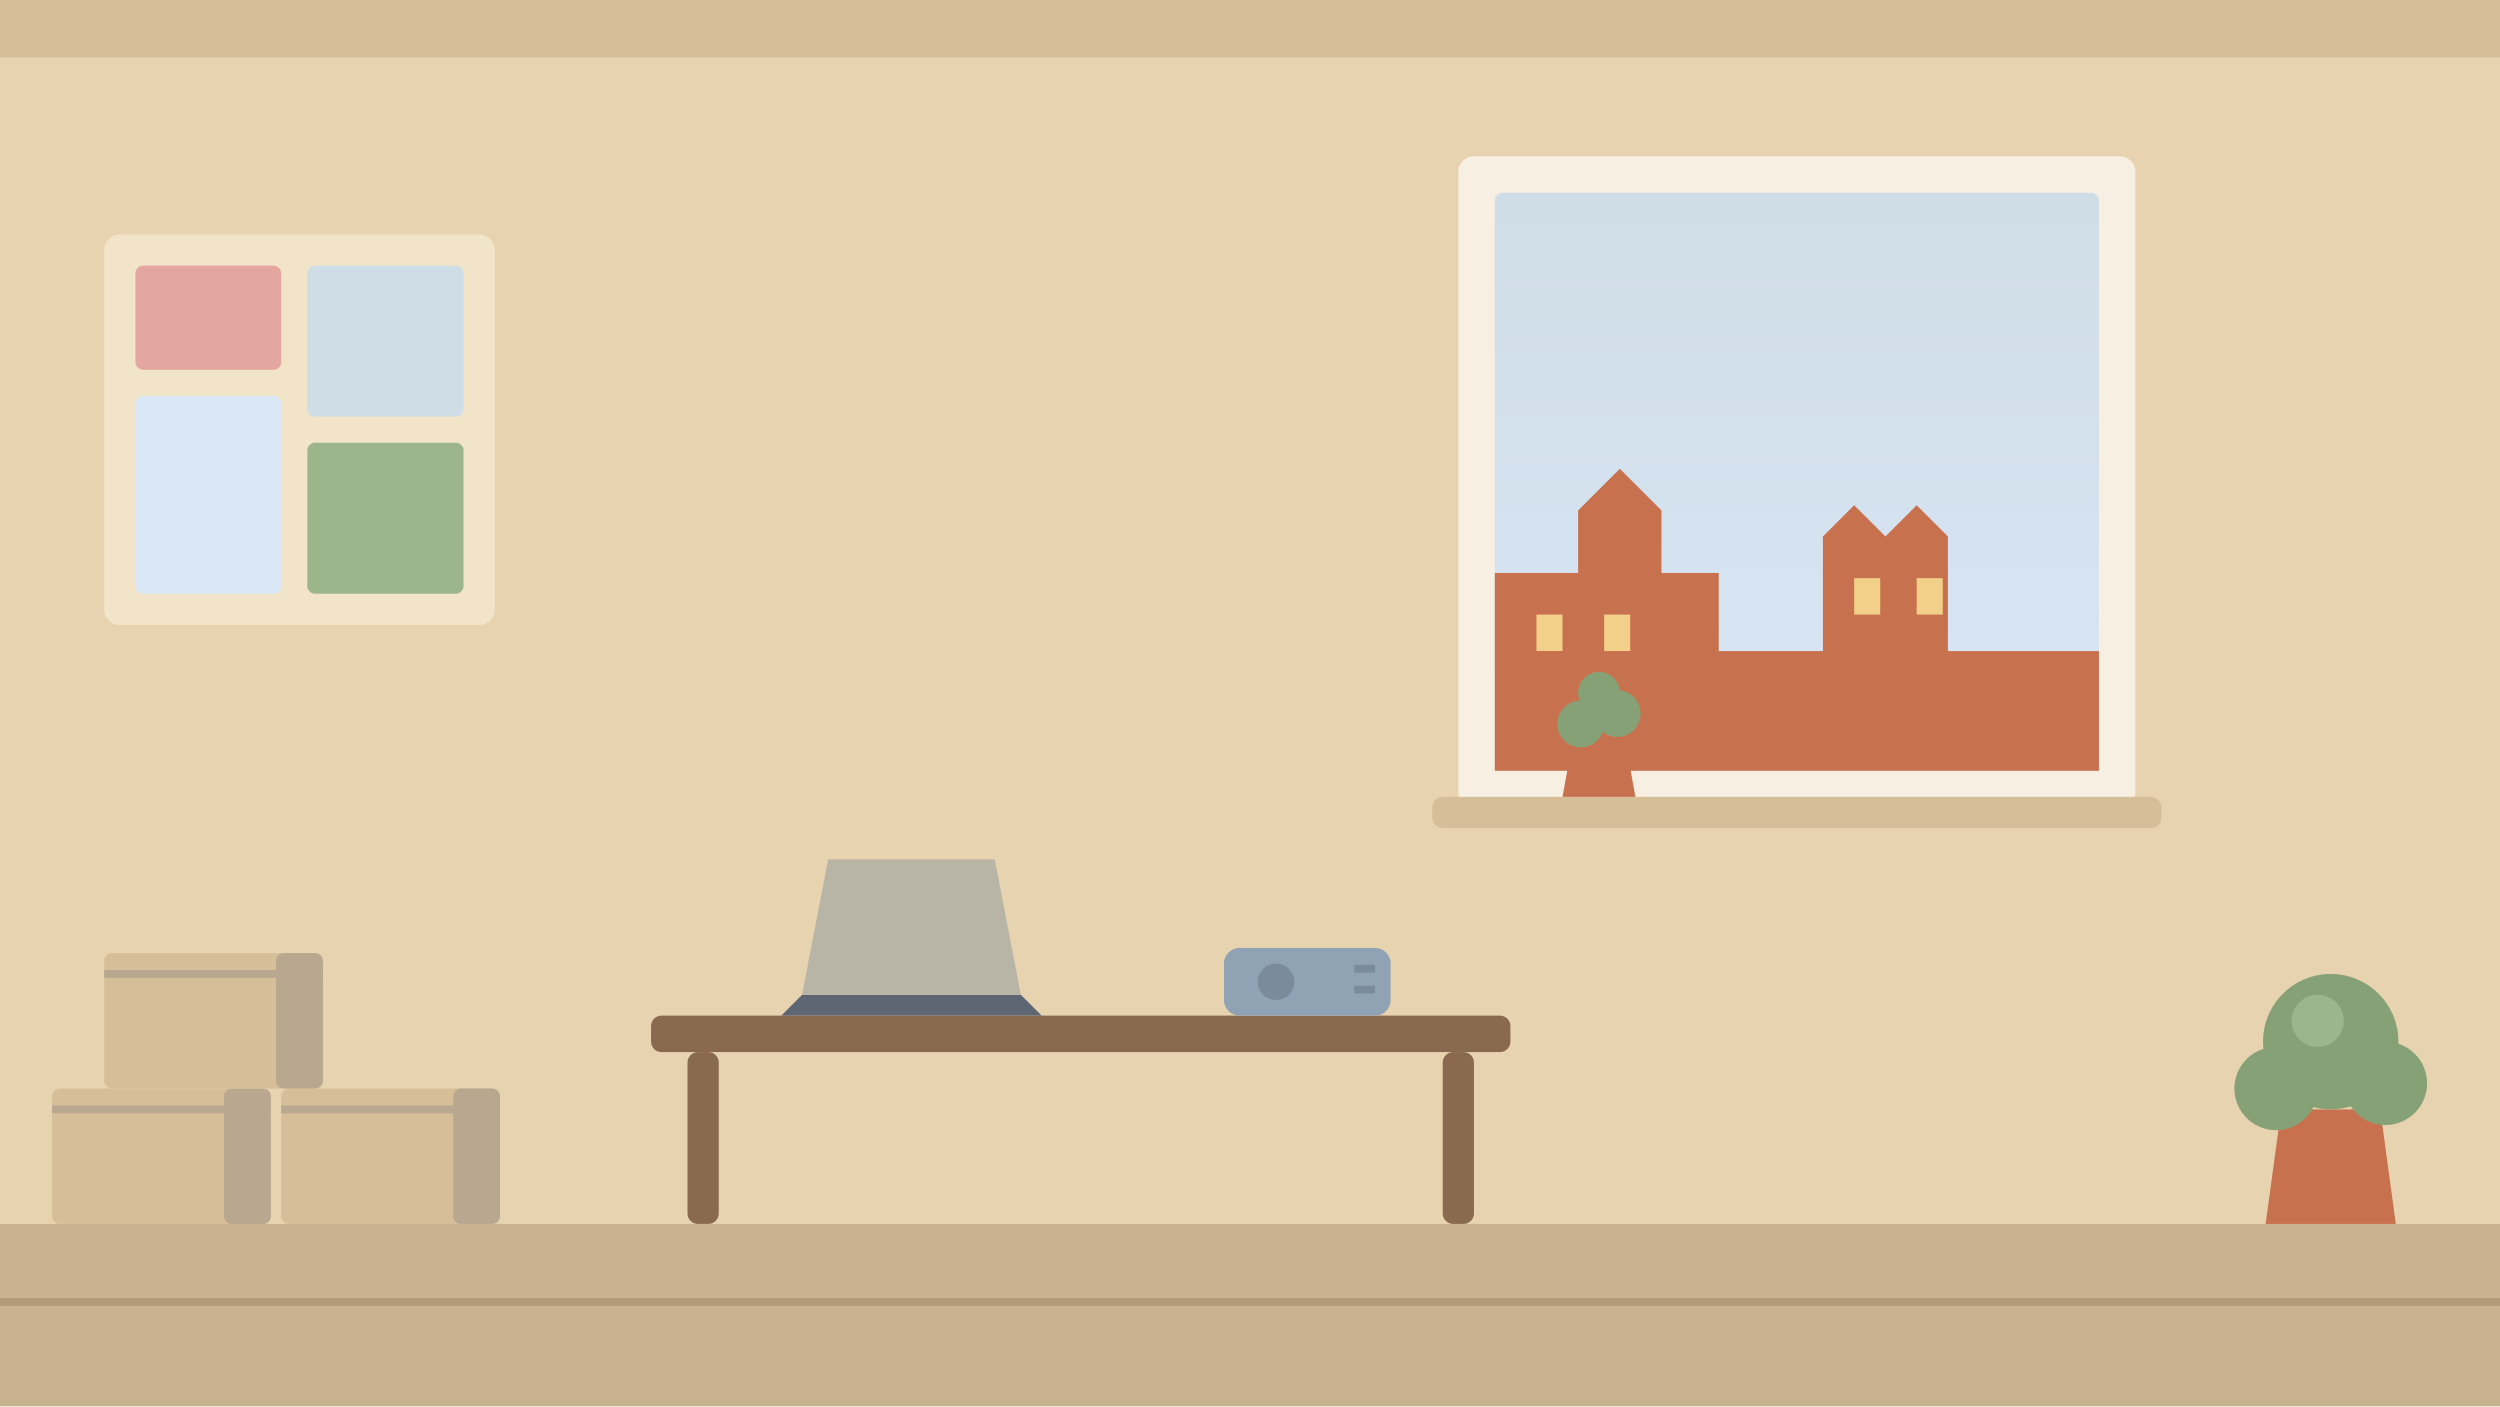
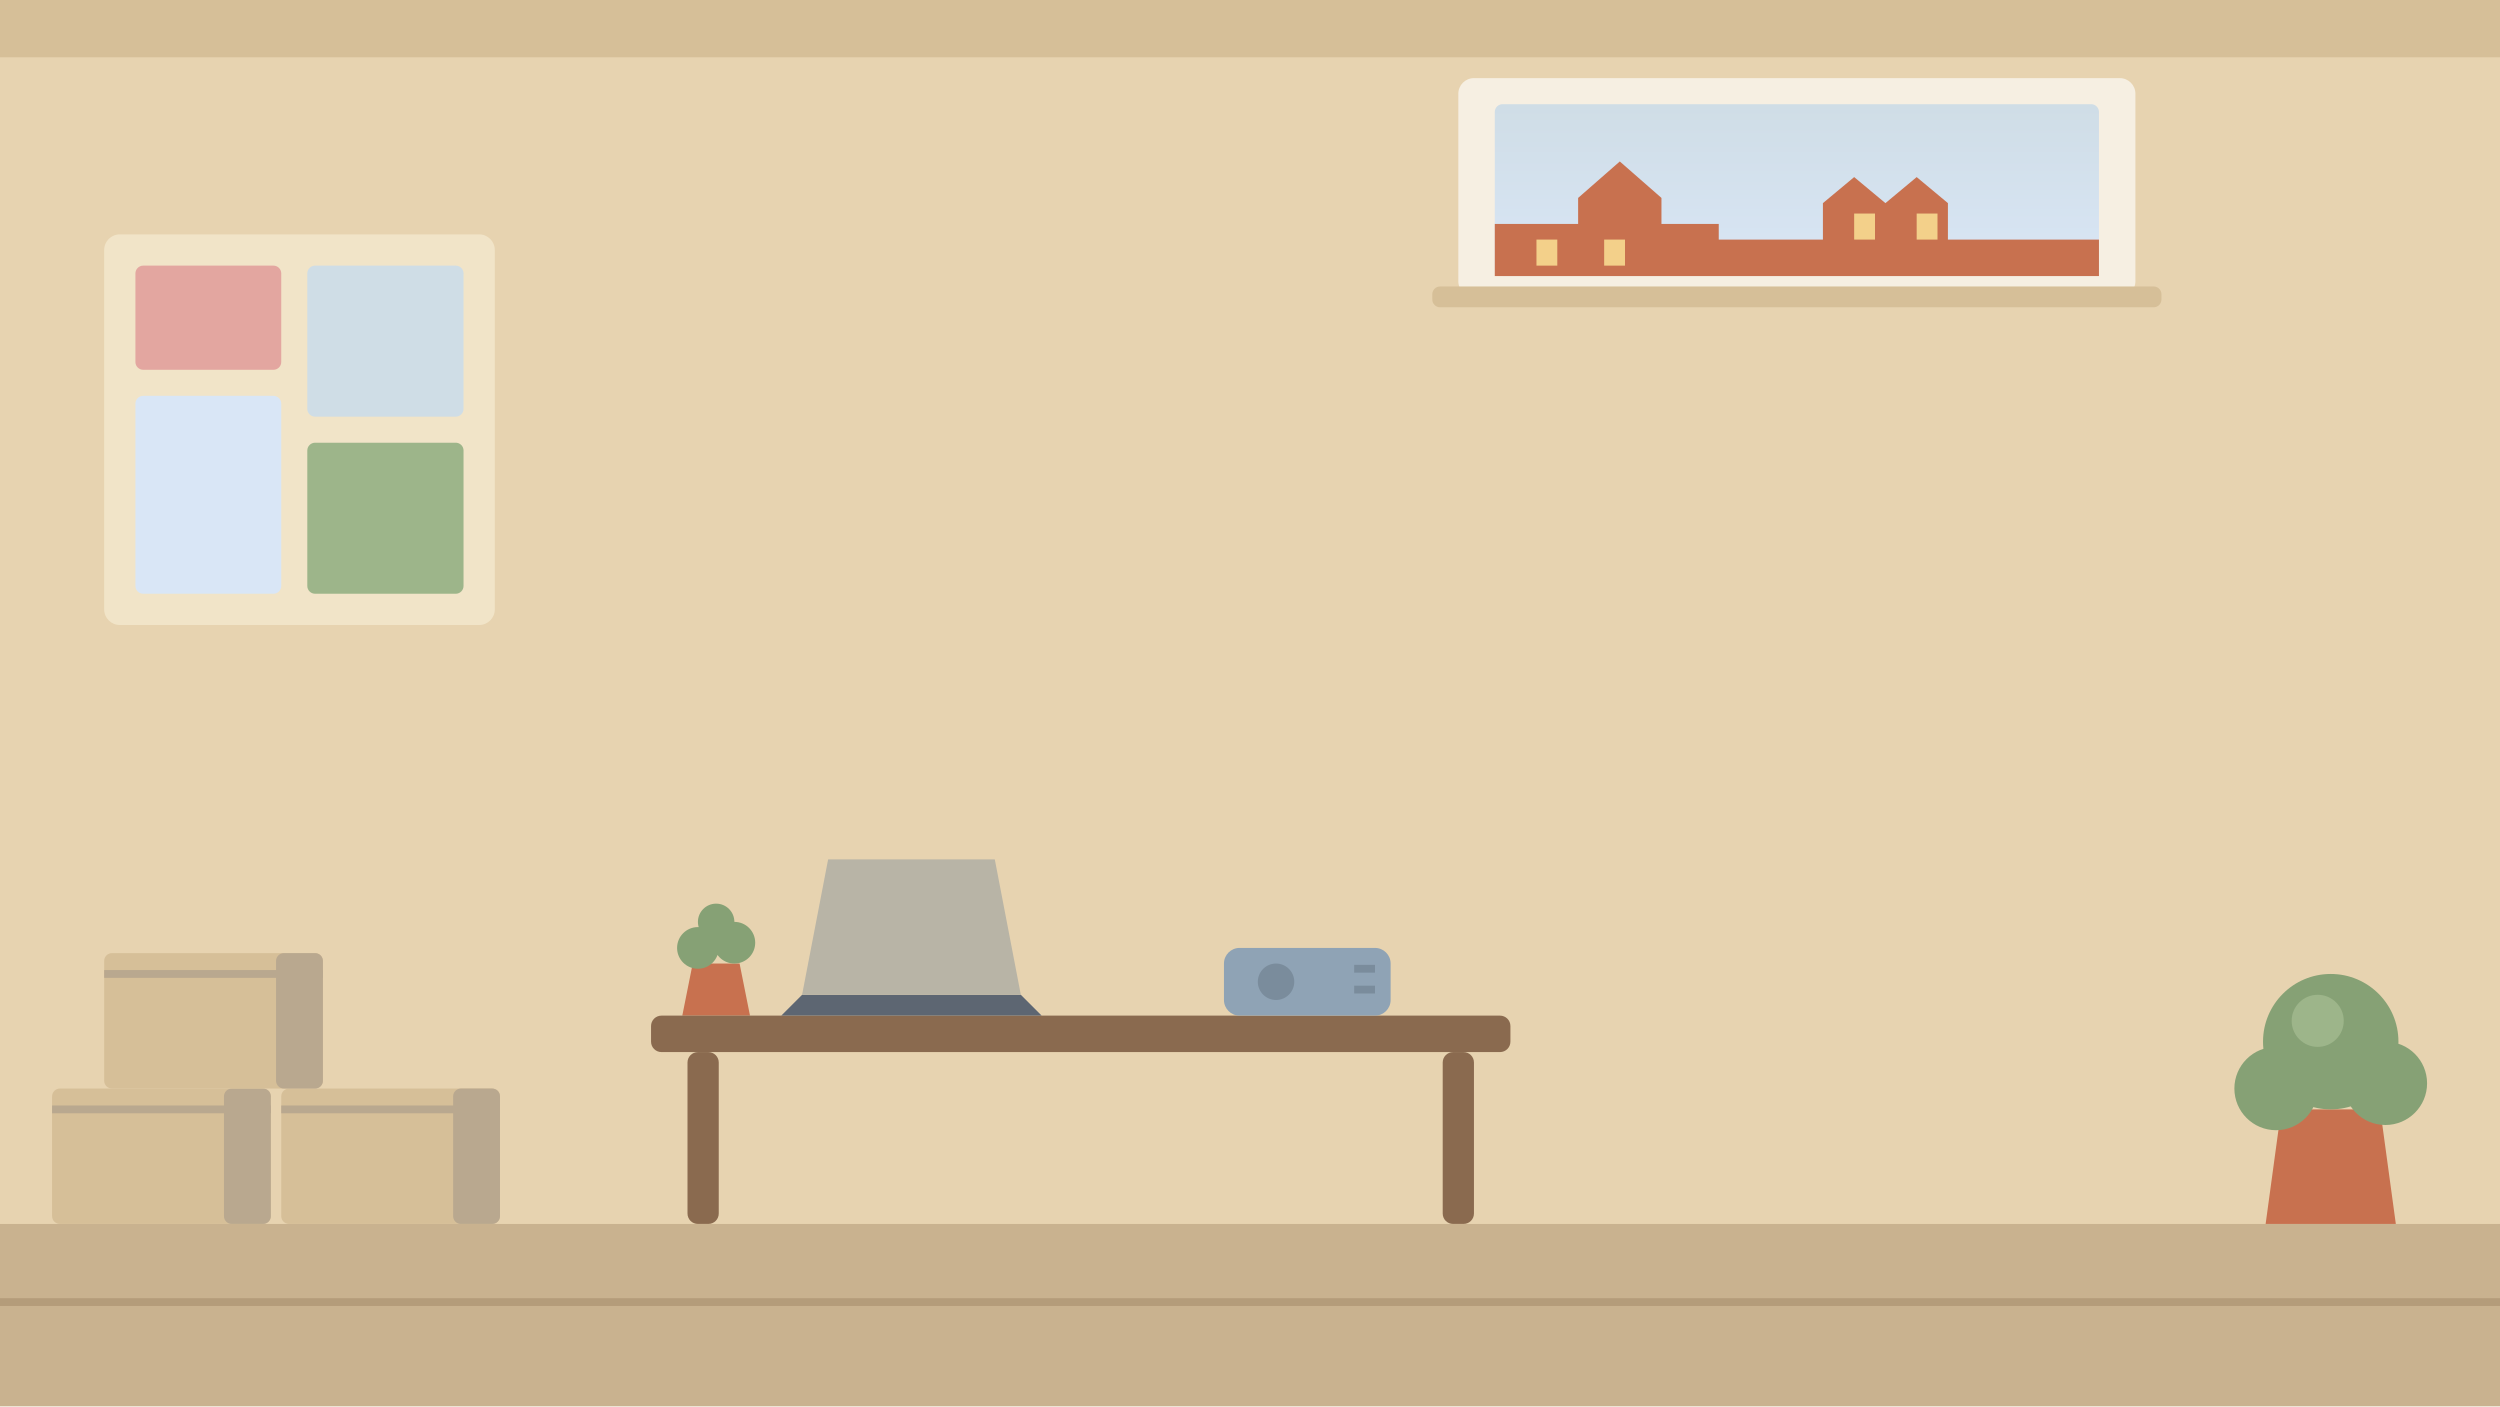
<svg xmlns="http://www.w3.org/2000/svg" viewBox="0 0 960 540" role="img" aria-labelledby="bo-t">
  <defs>
    <linearGradient id="bo-air" x1="0" y1="0" x2="0" y2="1">
      <stop offset="0" stop-color="#cfdde6" />
      <stop offset="1" stop-color="#d9e6f6" />
    </linearGradient>
    <g id="bo-box">
      <rect width="84" height="52" rx="3" fill="#d6bf98" />
      <rect x="66" width="18" height="52" rx="3" fill="#b9a88f" />
      <path d="M0 8H84" stroke="#b9a88f" stroke-width="3" />
    </g>
  </defs>
  <rect width="960" height="540" fill="#e7d3b0" />
  <rect width="960" height="22" fill="#d6bf98" />
-   <rect x="560" y="60" width="260" height="250" rx="6" fill="#f6efe2" />
-   <rect x="574" y="74" width="232" height="222" rx="3" fill="url(#bo-air)" />
-   <path d="M574 296V220H606V196L622 180L638 196V220H660V250H700V206L712 194L724 206L736 194L748 206V250H806V296Z" fill="#c8714f" />
-   <path d="M590 236h10v14h-10ZM616 236h10v14h-10ZM712 222h10v14h-10ZM736 222h10v14h-10Z" fill="#f3d08a" />
-   <rect x="550" y="306" width="280" height="12" rx="4" fill="#d6bf98" />
-   <path d="M600 306h28l-4 -22h-20Z" fill="#c8714f" />
-   <path d="M598 278a9 9 0 1 0 18 0a9 9 0 1 0 -18 0ZM612 274a9 9 0 1 0 18 0a9 9 0 1 0 -18 0ZM606 266a8 8 0 1 0 16 0a8 8 0 1 0 -16 0Z" fill="#86a175" />
+   <rect x="560" y="30" width="260" height="84" rx="6" fill="#f6efe2" />
+   <rect x="574" y="40" width="232" height="66" rx="3" fill="url(#bo-air)" />
+   <path d="M574 106V86H606V76L622 62L638 76V86H660V92H700V78L712 68L724 78L736 68L748 78V92H806V106Z" fill="#c8714f" />
+   <path d="M590 92h8v10h-8ZM616 92h8v10h-8ZM712 82h8v10h-8ZM736 82h8v10h-8Z" fill="#f3d08a" />
+   <rect x="550" y="110" width="280" height="8" rx="3" fill="#d6bf98" />
+   <path d="M262 390h26l-4 -20h-18Z" fill="#c8714f" />
+   <path d="M260 364a8 8 0 1 0 16 0a8 8 0 1 0 -16 0ZM274 362a8 8 0 1 0 16 0a8 8 0 1 0 -16 0ZM268 354a7 7 0 1 0 14 0a7 7 0 1 0 -14 0Z" fill="#86a175" />
  <rect x="250" y="390" width="330" height="14" rx="4" fill="#8a6a4f" />
  <rect x="264" y="404" width="12" height="66" rx="4" fill="#8a6a4f" />
  <rect x="554" y="404" width="12" height="66" rx="4" fill="#8a6a4f" />
  <path d="M300 390h100l-8 -8h-84Z" fill="#5d6672" />
  <path d="M308 382L318 330H382L392 382Z" fill="#b8b4a6" />
  <rect x="470" y="364" width="64" height="26" rx="6" fill="#8fa3b5" />
  <path d="M483 377a7 7 0 1 0 14 0a7 7 0 1 0 -14 0Z" fill="#7a8c9c" />
  <path d="M520 372h8M520 380h8" stroke="#7a8c9c" stroke-width="3" />
  <use href="#bo-box" x="20" y="418" />
  <use href="#bo-box" x="108" y="418" />
  <use href="#bo-box" x="40" y="366" />
  <rect y="470" width="960" height="70" fill="#c9b28f" />
  <path d="M0 500H960" stroke="#b49c7a" stroke-width="3" />
  <path d="M870 470h50l-6 -44h-38Z" fill="#c8714f" />
  <path d="M869 400a26 26 0 1 0 52 0a26 26 0 1 0 -52 0ZM858 418a16 16 0 1 0 32 0a16 16 0 1 0 -32 0ZM900 416a16 16 0 1 0 32 0a16 16 0 1 0 -32 0Z" fill="#86a175" />
  <path d="M880 392a10 10 0 1 0 20 0a10 10 0 1 0 -20 0Z" fill="#9db58a" />
  <rect x="40" y="90" width="150" height="150" rx="6" fill="#f1e4c8" />
  <rect x="52" y="102" width="56" height="40" rx="3" fill="#e3a6a0" />
  <rect x="118" y="102" width="60" height="58" rx="3" fill="#cfdde6" />
  <rect x="52" y="152" width="56" height="76" rx="3" fill="#d9e6f6" />
  <rect x="118" y="170" width="60" height="58" rx="3" fill="#9db58a" />
</svg>
